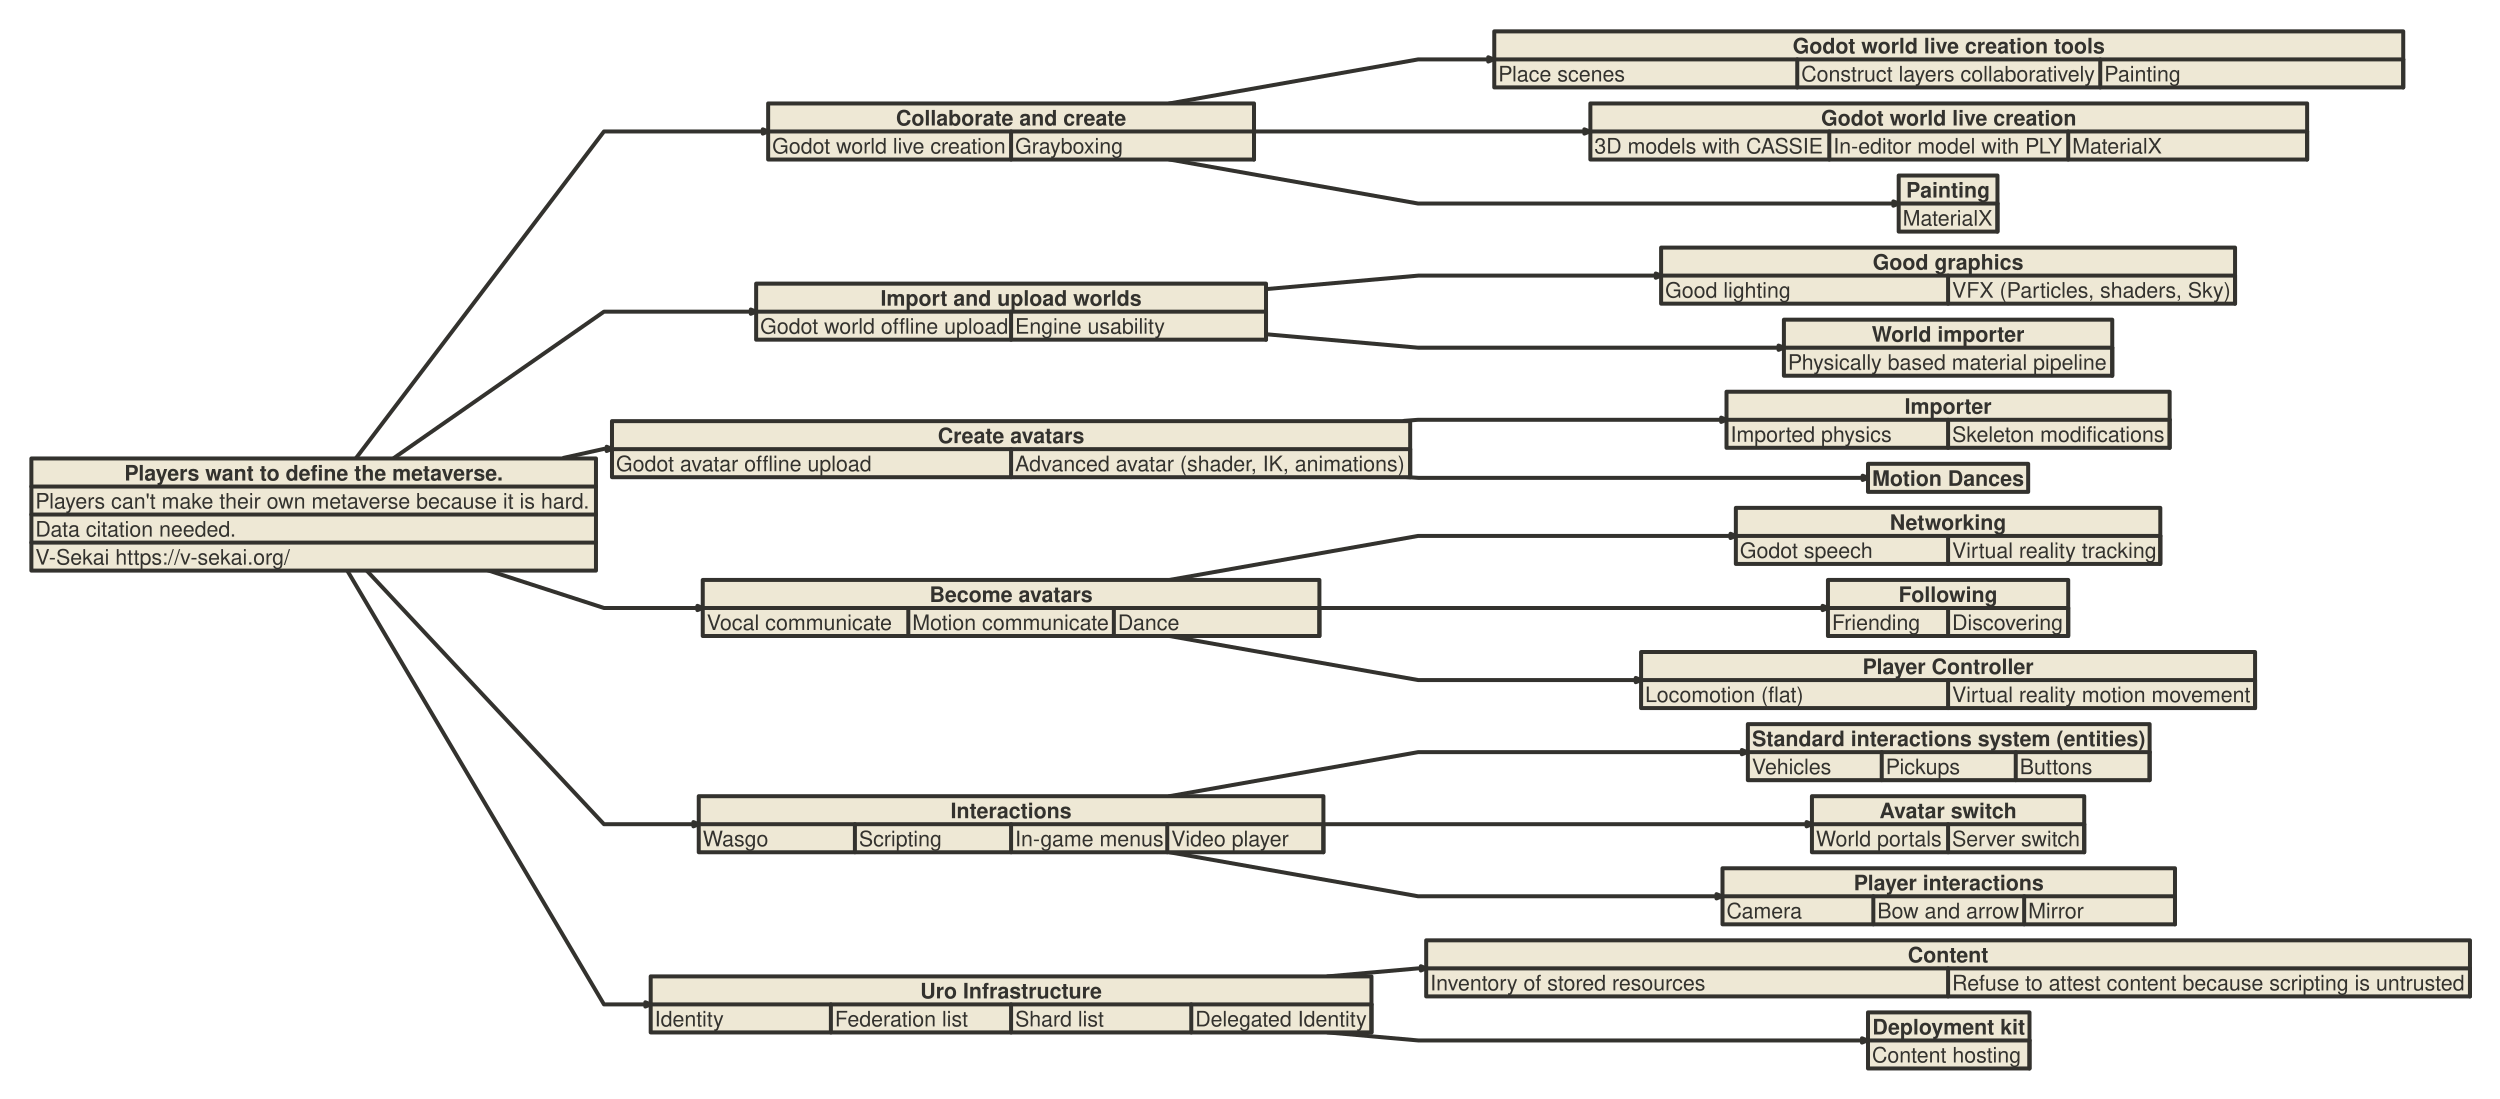
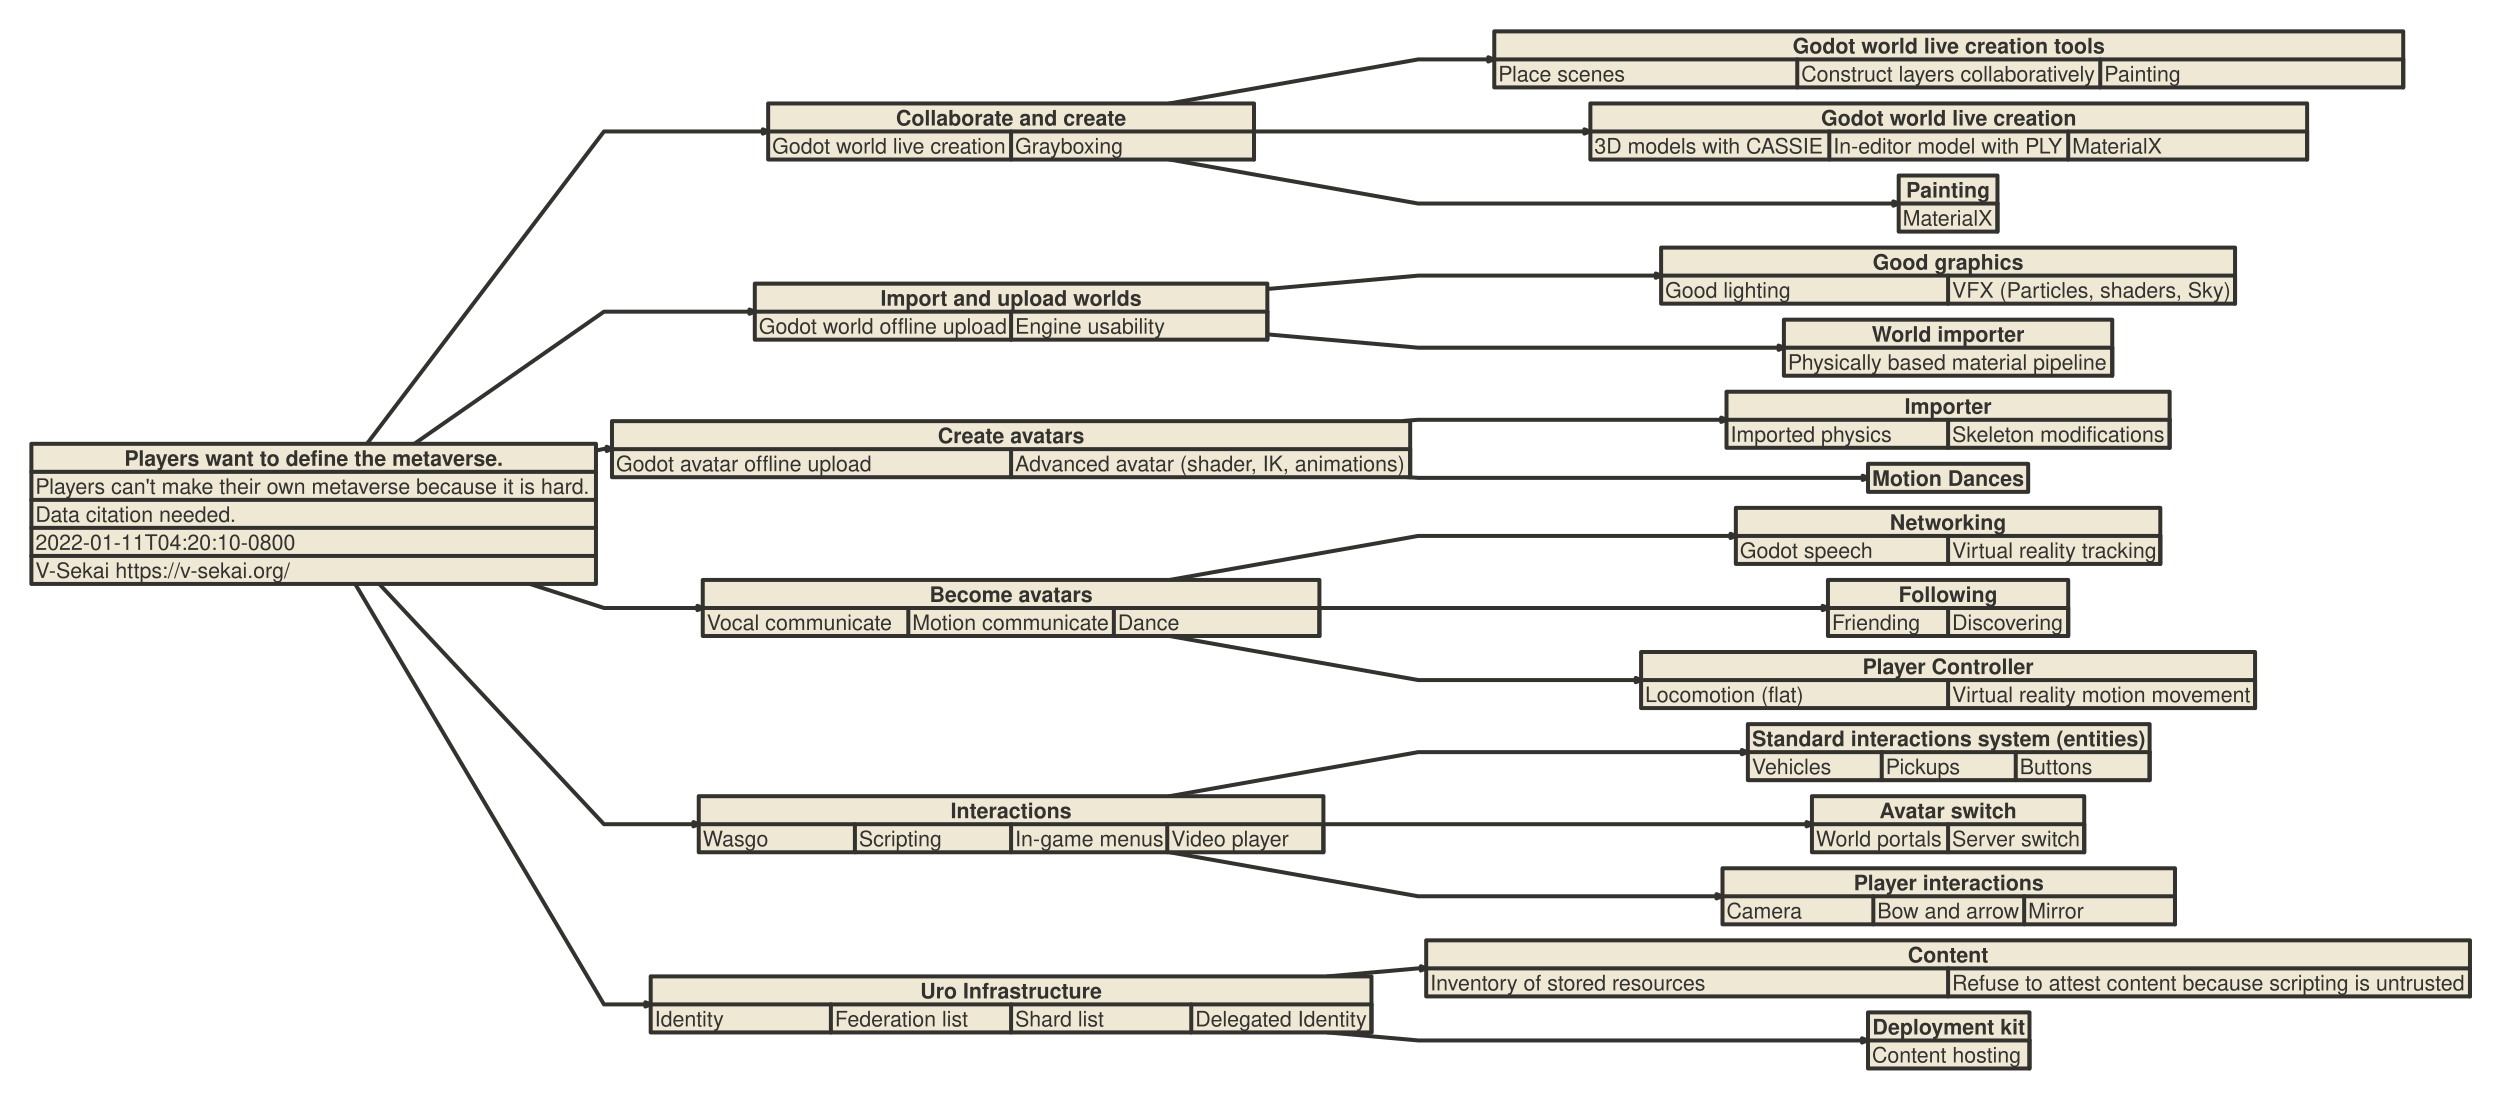
<svg xmlns="http://www.w3.org/2000/svg" version="1.1" baseProfile="full" width="1873" height="823" viewbox="0 0 1873 823" style="font:bold  12pt Helvetica, Helvetica, sans-serif;;stroke-linejoin:round;stroke-linecap:round">
  <rect x="0" y="0" height="823" width="1873" style="stroke:none; fill:transparent;" />
-   <path d="M266.9 343 L452.5 98.5 L573.5 98.5 L573.5 98.5 " style="stroke:#33322E;fill:none;stroke-dasharray:none;stroke-width:3;" />
+   <path d="M274.9 332.5 L452.5 98.5 L573.5 98.5 L573.5 98.5 " style="stroke:#33322E;fill:none;stroke-dasharray:none;stroke-width:3;" />
  <path d="M571.5 100.1 L573.5 98.5 L571.5 96.9 L575.5 98.5 Z" style="stroke:#33322E;fill:#33322E;stroke-dasharray:none;stroke-width:3;" />
  <path d="M876.1 77.5 L1062.5 44.5 L1117 44.5 L1117 44.5 " style="stroke:#33322E;fill:none;stroke-dasharray:none;stroke-width:3;" />
  <path d="M1115 46.1 L1117 44.5 L1115 42.9 L1119 44.5 Z" style="stroke:#33322E;fill:#33322E;stroke-dasharray:none;stroke-width:3;" />
  <path d="M939.5 98.5 L1062.5 98.5 L1189 98.5 L1189 98.5 " style="stroke:#33322E;fill:none;stroke-dasharray:none;stroke-width:3;" />
  <path d="M1187 100.1 L1189 98.5 L1187 96.9 L1191 98.5 Z" style="stroke:#33322E;fill:#33322E;stroke-dasharray:none;stroke-width:3;" />
  <path d="M876.1 119.5 L1062.5 152.5 L1420.5 152.5 L1420.5 152.5 " style="stroke:#33322E;fill:none;stroke-dasharray:none;stroke-width:3;" />
  <path d="M1418.5 154.1 L1420.5 152.5 L1418.5 150.9 L1422.5 152.5 Z" style="stroke:#33322E;fill:#33322E;stroke-dasharray:none;stroke-width:3;" />
-   <path d="M295.3 343 L452.5 233.5 L564.5 233.5 L564.5 233.5 " style="stroke:#33322E;fill:none;stroke-dasharray:none;stroke-width:3;" />
-   <path d="M562.5 235.1 L564.5 233.5 L562.5 231.9 L566.5 233.5 Z" style="stroke:#33322E;fill:#33322E;stroke-dasharray:none;stroke-width:3;" />
-   <path d="M948.5 216.6 L1062.5 206.5 L1242.5 206.5 L1242.5 206.5 " style="stroke:#33322E;fill:none;stroke-dasharray:none;stroke-width:3;" />
+   <path d="M310.4 332.5 L452.5 233.5 L563.5 233.5 L563.5 233.5 " style="stroke:#33322E;fill:none;stroke-dasharray:none;stroke-width:3;" />
+   <path d="M561.5 235.1 L563.5 233.5 L561.5 231.9 L565.5 233.5 Z" style="stroke:#33322E;fill:#33322E;stroke-dasharray:none;stroke-width:3;" />
+   <path d="M949.5 216.5 L1062.5 206.5 L1242.5 206.5 L1242.5 206.5 " style="stroke:#33322E;fill:none;stroke-dasharray:none;stroke-width:3;" />
  <path d="M1240.5 208.1 L1242.5 206.5 L1240.5 204.9 L1244.5 206.5 Z" style="stroke:#33322E;fill:#33322E;stroke-dasharray:none;stroke-width:3;" />
-   <path d="M948.5 250.4 L1062.5 260.5 L1334.5 260.5 L1334.5 260.5 " style="stroke:#33322E;fill:none;stroke-dasharray:none;stroke-width:3;" />
+   <path d="M949.5 250.5 L1062.5 260.5 L1334.5 260.5 L1334.5 260.5 " style="stroke:#33322E;fill:none;stroke-dasharray:none;stroke-width:3;" />
  <path d="M1332.5 262.1 L1334.5 260.5 L1332.5 258.9 L1336.5 260.5 Z" style="stroke:#33322E;fill:#33322E;stroke-dasharray:none;stroke-width:3;" />
-   <path d="M422.4 343 L452.5 336.3 L456.5 336.3 L456.5 336.3 " style="stroke:#33322E;fill:none;stroke-dasharray:none;stroke-width:3;" />
+   <path d="M446.5 337.6 L452.5 336.3 L456.5 336.3 L456.5 336.3 " style="stroke:#33322E;fill:none;stroke-dasharray:none;stroke-width:3;" />
  <path d="M454.5 337.9 L456.5 336.3 L454.5 334.7 L458.5 336.3 Z" style="stroke:#33322E;fill:#33322E;stroke-dasharray:none;stroke-width:3;" />
  <path d="M1052 315.3 L1062.5 314.5 L1291.5 314.5 L1291.5 314.5 " style="stroke:#33322E;fill:none;stroke-dasharray:none;stroke-width:3;" />
  <path d="M1289.5 316.1 L1291.5 314.5 L1289.5 312.9 L1293.5 314.5 Z" style="stroke:#33322E;fill:#33322E;stroke-dasharray:none;stroke-width:3;" />
  <path d="M1052 357.3 L1062.5 358 L1397.5 358 L1397.5 358 " style="stroke:#33322E;fill:none;stroke-dasharray:none;stroke-width:3;" />
  <path d="M1395.5 359.6 L1397.5 358 L1395.5 356.4 L1399.5 358 Z" style="stroke:#33322E;fill:#33322E;stroke-dasharray:none;stroke-width:3;" />
-   <path d="M364.6 427 L452.5 455.5 L524.5 455.5 L524.5 455.5 " style="stroke:#33322E;fill:none;stroke-dasharray:none;stroke-width:3;" />
+   <path d="M397 437.5 L452.5 455.5 L524.5 455.5 L524.5 455.5 " style="stroke:#33322E;fill:none;stroke-dasharray:none;stroke-width:3;" />
  <path d="M522.5 457.1 L524.5 455.5 L522.5 453.9 L526.5 455.5 Z" style="stroke:#33322E;fill:#33322E;stroke-dasharray:none;stroke-width:3;" />
  <path d="M876.1 434.5 L1062.5 401.5 L1298.5 401.5 L1298.5 401.5 " style="stroke:#33322E;fill:none;stroke-dasharray:none;stroke-width:3;" />
  <path d="M1296.5 403.1 L1298.5 401.5 L1296.5 399.9 L1300.5 401.5 Z" style="stroke:#33322E;fill:#33322E;stroke-dasharray:none;stroke-width:3;" />
  <path d="M988.5 455.5 L1062.5 455.5 L1367.5 455.5 L1367.5 455.5 " style="stroke:#33322E;fill:none;stroke-dasharray:none;stroke-width:3;" />
  <path d="M1365.5 457.1 L1367.5 455.5 L1365.5 453.9 L1369.5 455.5 Z" style="stroke:#33322E;fill:#33322E;stroke-dasharray:none;stroke-width:3;" />
  <path d="M876.1 476.5 L1062.5 509.5 L1227.5 509.5 L1227.5 509.5 " style="stroke:#33322E;fill:none;stroke-dasharray:none;stroke-width:3;" />
  <path d="M1225.5 511.1 L1227.5 509.5 L1225.5 507.9 L1229.5 509.5 Z" style="stroke:#33322E;fill:#33322E;stroke-dasharray:none;stroke-width:3;" />
-   <path d="M274.3 427 L452.5 617.5 L521.5 617.5 L521.5 617.5 " style="stroke:#33322E;fill:none;stroke-dasharray:none;stroke-width:3;" />
+   <path d="M284.1 437.5 L452.5 617.5 L521.5 617.5 L521.5 617.5 " style="stroke:#33322E;fill:none;stroke-dasharray:none;stroke-width:3;" />
  <path d="M519.5 619.1 L521.5 617.5 L519.5 615.9 L523.5 617.5 Z" style="stroke:#33322E;fill:#33322E;stroke-dasharray:none;stroke-width:3;" />
  <path d="M876.1 596.5 L1062.5 563.5 L1307 563.5 L1307 563.5 " style="stroke:#33322E;fill:none;stroke-dasharray:none;stroke-width:3;" />
  <path d="M1305 565.1 L1307 563.5 L1305 561.9 L1309 563.5 Z" style="stroke:#33322E;fill:#33322E;stroke-dasharray:none;stroke-width:3;" />
  <path d="M991.5 617.5 L1062.5 617.5 L1355.5 617.5 L1355.5 617.5 " style="stroke:#33322E;fill:none;stroke-dasharray:none;stroke-width:3;" />
  <path d="M1353.5 619.1 L1355.5 617.5 L1353.5 615.9 L1357.5 617.5 Z" style="stroke:#33322E;fill:#33322E;stroke-dasharray:none;stroke-width:3;" />
  <path d="M876.1 638.5 L1062.5 671.5 L1288 671.5 L1288 671.5 " style="stroke:#33322E;fill:none;stroke-dasharray:none;stroke-width:3;" />
  <path d="M1286 673.1 L1288 671.5 L1286 669.9 L1290 671.5 Z" style="stroke:#33322E;fill:#33322E;stroke-dasharray:none;stroke-width:3;" />
-   <path d="M259.9 427 L452.5 752.5 L485.5 752.5 L485.5 752.5 " style="stroke:#33322E;fill:none;stroke-dasharray:none;stroke-width:3;" />
+   <path d="M266.1 437.5 L452.5 752.5 L485.5 752.5 L485.5 752.5 " style="stroke:#33322E;fill:none;stroke-dasharray:none;stroke-width:3;" />
  <path d="M483.5 754.1 L485.5 752.5 L483.5 750.9 L487.5 752.5 Z" style="stroke:#33322E;fill:#33322E;stroke-dasharray:none;stroke-width:3;" />
  <path d="M994.7 731.5 L1062.5 725.5 L1066.5 725.5 L1066.5 725.5 " style="stroke:#33322E;fill:none;stroke-dasharray:none;stroke-width:3;" />
  <path d="M1064.5 727.1 L1066.5 725.5 L1064.5 723.9 L1068.5 725.5 Z" style="stroke:#33322E;fill:#33322E;stroke-dasharray:none;stroke-width:3;" />
  <path d="M994.7 773.5 L1062.5 779.5 L1397 779.5 L1397 779.5 " style="stroke:#33322E;fill:none;stroke-dasharray:none;stroke-width:3;" />
  <path d="M1395 781.1 L1397 779.5 L1395 777.9 L1399 779.5 Z" style="stroke:#33322E;fill:#33322E;stroke-dasharray:none;stroke-width:3;" />
+   <rect x="23.5" y="332.5" height="105" width="423" data-name="Players want to define the metaverse." style="stroke:#33322E;fill:#eee8d5;stroke-dasharray:none;stroke-width:3;" />
+   <path d="M23.5 353.5 L446.5 353.5" data-name="Players want to define the metaverse." style="stroke:#33322E;fill:none;stroke-dasharray:none;stroke-width:3;" />
+   <path d="M23.5 374.5 L446.5 374.5" data-name="Players want to define the metaverse." style="stroke:#33322E;fill:none;stroke-dasharray:none;stroke-width:3;" />
+   <path d="M23.5 395.5 L446.5 395.5" data-name="Players want to define the metaverse." style="stroke:#33322E;fill:none;stroke-dasharray:none;stroke-width:3;" />
+   <path d="M23.5 416.5 L446.5 416.5" data-name="Players want to define the metaverse." style="stroke:#33322E;fill:none;stroke-dasharray:none;stroke-width:3;" />
+   <text x="235" y="349" style="fill: #33322E;font:bold  12pt Helvetica, Helvetica, sans-serif;text-anchor: middle;" data-name="Players want to define the metaverse.">Players want to define the metaverse.</text>
+   <text x="26.5" y="370" style="fill: #33322E;font:normal  12pt Helvetica, Helvetica, sans-serif;" data-name="Players want to define the metaverse.">Players can't make their own metaverse because it is hard.</text>
+   <text x="26.5" y="391" style="fill: #33322E;font:normal  12pt Helvetica, Helvetica, sans-serif;" data-name="Players want to define the metaverse.">Data citation needed.</text>
+   <text x="26.5" y="412" style="fill: #33322E;font:normal  12pt Helvetica, Helvetica, sans-serif;" data-name="Players want to define the metaverse.">2022-01-11T04:20:10-0800</text>
+   <text x="26.5" y="433" style="fill: #33322E;font:normal  12pt Helvetica, Helvetica, sans-serif;" data-name="Players want to define the metaverse.">V-Sekai https://v-sekai.org/</text>
  <rect x="523.5" y="596.5" height="42" width="468" data-name="Interactions" style="stroke:#33322E;fill:#eee8d5;stroke-dasharray:none;stroke-width:3;" />
  <path d="M523.5 617.5 L523.5 617.5" data-name="Interactions" style="stroke:#33322E;fill:none;stroke-dasharray:none;stroke-width:3;" />
  <path d="M523.5 617.5 L991.5 617.5" data-name="Interactions" style="stroke:#33322E;fill:none;stroke-dasharray:none;stroke-width:3;" />
  <path d="M640.5 617.5 L640.5 638.5" data-name="Interactions" style="stroke:#33322E;fill:none;stroke-dasharray:none;stroke-width:3;" />
  <path d="M757.5 617.5 L757.5 638.5" data-name="Interactions" style="stroke:#33322E;fill:none;stroke-dasharray:none;stroke-width:3;" />
  <path d="M874.5 617.5 L874.5 638.5" data-name="Interactions" style="stroke:#33322E;fill:none;stroke-dasharray:none;stroke-width:3;" />
  <path d="M991.5 617.5 L991.5 638.5" data-name="Interactions" style="stroke:#33322E;fill:none;stroke-dasharray:none;stroke-width:3;" />
  <text x="757.5" y="613" style="fill: #33322E;font:bold  12pt Helvetica, Helvetica, sans-serif;text-anchor: middle;" data-name="Interactions">Interactions</text>
  <text x="526.5" y="634" style="fill: #33322E;font:normal  12pt Helvetica, Helvetica, sans-serif;" data-name="Interactions">Wasgo</text>
  <text x="643.5" y="634" style="fill: #33322E;font:normal  12pt Helvetica, Helvetica, sans-serif;" data-name="Interactions">Scripting</text>
  <text x="760.5" y="634" style="fill: #33322E;font:normal  12pt Helvetica, Helvetica, sans-serif;" data-name="Interactions">In-game menus</text>
  <text x="877.5" y="634" style="fill: #33322E;font:normal  12pt Helvetica, Helvetica, sans-serif;" data-name="Interactions">Video player</text>
  <rect x="487.5" y="731.5" height="42" width="540" data-name="Uro Infrastructure" style="stroke:#33322E;fill:#eee8d5;stroke-dasharray:none;stroke-width:3;" />
  <path d="M487.5 752.5 L487.5 752.5" data-name="Uro Infrastructure" style="stroke:#33322E;fill:none;stroke-dasharray:none;stroke-width:3;" />
  <path d="M487.5 752.5 L1027.5 752.5" data-name="Uro Infrastructure" style="stroke:#33322E;fill:none;stroke-dasharray:none;stroke-width:3;" />
  <path d="M622.5 752.5 L622.5 773.5" data-name="Uro Infrastructure" style="stroke:#33322E;fill:none;stroke-dasharray:none;stroke-width:3;" />
  <path d="M757.5 752.5 L757.5 773.5" data-name="Uro Infrastructure" style="stroke:#33322E;fill:none;stroke-dasharray:none;stroke-width:3;" />
  <path d="M892.5 752.5 L892.5 773.5" data-name="Uro Infrastructure" style="stroke:#33322E;fill:none;stroke-dasharray:none;stroke-width:3;" />
  <path d="M1027.5 752.5 L1027.5 773.5" data-name="Uro Infrastructure" style="stroke:#33322E;fill:none;stroke-dasharray:none;stroke-width:3;" />
  <text x="757.5" y="748" style="fill: #33322E;font:bold  12pt Helvetica, Helvetica, sans-serif;text-anchor: middle;" data-name="Uro Infrastructure">Uro Infrastructure</text>
  <text x="490.5" y="769" style="fill: #33322E;font:normal  12pt Helvetica, Helvetica, sans-serif;" data-name="Uro Infrastructure">Identity</text>
  <text x="625.5" y="769" style="fill: #33322E;font:normal  12pt Helvetica, Helvetica, sans-serif;" data-name="Uro Infrastructure">Federation list</text>
  <text x="760.5" y="769" style="fill: #33322E;font:normal  12pt Helvetica, Helvetica, sans-serif;" data-name="Uro Infrastructure">Shard list</text>
  <text x="895.5" y="769" style="fill: #33322E;font:normal  12pt Helvetica, Helvetica, sans-serif;" data-name="Uro Infrastructure">Delegated Identity</text>
-   <rect x="23.5" y="343.5" height="84" width="423" data-name="Players want to define the metaverse." style="stroke:#33322E;fill:#eee8d5;stroke-dasharray:none;stroke-width:3;" />
-   <path d="M23.5 364.5 L446.5 364.5" data-name="Players want to define the metaverse." style="stroke:#33322E;fill:none;stroke-dasharray:none;stroke-width:3;" />
-   <path d="M23.5 385.5 L446.5 385.5" data-name="Players want to define the metaverse." style="stroke:#33322E;fill:none;stroke-dasharray:none;stroke-width:3;" />
-   <path d="M23.5 406.5 L446.5 406.5" data-name="Players want to define the metaverse." style="stroke:#33322E;fill:none;stroke-dasharray:none;stroke-width:3;" />
-   <text x="235" y="360" style="fill: #33322E;font:bold  12pt Helvetica, Helvetica, sans-serif;text-anchor: middle;" data-name="Players want to define the metaverse.">Players want to define the metaverse.</text>
-   <text x="26.5" y="381" style="fill: #33322E;font:normal  12pt Helvetica, Helvetica, sans-serif;" data-name="Players want to define the metaverse.">Players can't make their own metaverse because it is hard.</text>
-   <text x="26.5" y="402" style="fill: #33322E;font:normal  12pt Helvetica, Helvetica, sans-serif;" data-name="Players want to define the metaverse.">Data citation needed.</text>
-   <text x="26.5" y="423" style="fill: #33322E;font:normal  12pt Helvetica, Helvetica, sans-serif;" data-name="Players want to define the metaverse.">V-Sekai https://v-sekai.org/</text>
  <rect x="1119.5" y="23.5" height="42" width="681" data-name="Godot world live creation tools" style="stroke:#33322E;fill:#eee8d5;stroke-dasharray:none;stroke-width:3;" />
  <path d="M1119.5 44.5 L1119.5 44.5" data-name="Godot world live creation tools" style="stroke:#33322E;fill:none;stroke-dasharray:none;stroke-width:3;" />
  <path d="M1119.5 44.5 L1800.5 44.5" data-name="Godot world live creation tools" style="stroke:#33322E;fill:none;stroke-dasharray:none;stroke-width:3;" />
  <path d="M1346.5 44.5 L1346.5 65.5" data-name="Godot world live creation tools" style="stroke:#33322E;fill:none;stroke-dasharray:none;stroke-width:3;" />
  <path d="M1573.5 44.5 L1573.5 65.5" data-name="Godot world live creation tools" style="stroke:#33322E;fill:none;stroke-dasharray:none;stroke-width:3;" />
  <path d="M1800.5 44.5 L1800.5 65.5" data-name="Godot world live creation tools" style="stroke:#33322E;fill:none;stroke-dasharray:none;stroke-width:3;" />
  <text x="1460" y="40" style="fill: #33322E;font:bold  12pt Helvetica, Helvetica, sans-serif;text-anchor: middle;" data-name="Godot world live creation tools">Godot world live creation tools</text>
  <text x="1122.5" y="61" style="fill: #33322E;font:normal  12pt Helvetica, Helvetica, sans-serif;" data-name="Godot world live creation tools">Place scenes</text>
  <text x="1349.5" y="61" style="fill: #33322E;font:normal  12pt Helvetica, Helvetica, sans-serif;" data-name="Godot world live creation tools">Construct layers collaboratively</text>
  <text x="1576.5" y="61" style="fill: #33322E;font:normal  12pt Helvetica, Helvetica, sans-serif;" data-name="Godot world live creation tools">Painting</text>
  <rect x="1191.5" y="77.5" height="42" width="537" data-name="Godot world live creation" style="stroke:#33322E;fill:#eee8d5;stroke-dasharray:none;stroke-width:3;" />
  <path d="M1191.5 98.5 L1191.5 98.5" data-name="Godot world live creation" style="stroke:#33322E;fill:none;stroke-dasharray:none;stroke-width:3;" />
  <path d="M1191.5 98.5 L1728.5 98.5" data-name="Godot world live creation" style="stroke:#33322E;fill:none;stroke-dasharray:none;stroke-width:3;" />
  <path d="M1370.5 98.5 L1370.5 119.5" data-name="Godot world live creation" style="stroke:#33322E;fill:none;stroke-dasharray:none;stroke-width:3;" />
  <path d="M1549.5 98.5 L1549.5 119.5" data-name="Godot world live creation" style="stroke:#33322E;fill:none;stroke-dasharray:none;stroke-width:3;" />
  <path d="M1728.5 98.5 L1728.5 119.5" data-name="Godot world live creation" style="stroke:#33322E;fill:none;stroke-dasharray:none;stroke-width:3;" />
  <text x="1460" y="94" style="fill: #33322E;font:bold  12pt Helvetica, Helvetica, sans-serif;text-anchor: middle;" data-name="Godot world live creation">Godot world live creation</text>
  <text x="1194.5" y="115" style="fill: #33322E;font:normal  12pt Helvetica, Helvetica, sans-serif;" data-name="Godot world live creation">3D models with CASSIE</text>
  <text x="1373.5" y="115" style="fill: #33322E;font:normal  12pt Helvetica, Helvetica, sans-serif;" data-name="Godot world live creation">In-editor model with PLY</text>
  <text x="1552.5" y="115" style="fill: #33322E;font:normal  12pt Helvetica, Helvetica, sans-serif;" data-name="Godot world live creation">MaterialX</text>
  <rect x="526.5" y="434.5" height="42" width="462" data-name="Become avatars" style="stroke:#33322E;fill:#eee8d5;stroke-dasharray:none;stroke-width:3;" />
  <path d="M526.5 455.5 L526.5 455.5" data-name="Become avatars" style="stroke:#33322E;fill:none;stroke-dasharray:none;stroke-width:3;" />
  <path d="M526.5 455.5 L988.5 455.5" data-name="Become avatars" style="stroke:#33322E;fill:none;stroke-dasharray:none;stroke-width:3;" />
  <path d="M680.5 455.5 L680.5 476.5" data-name="Become avatars" style="stroke:#33322E;fill:none;stroke-dasharray:none;stroke-width:3;" />
  <path d="M834.5 455.5 L834.5 476.5" data-name="Become avatars" style="stroke:#33322E;fill:none;stroke-dasharray:none;stroke-width:3;" />
  <path d="M988.5 455.5 L988.5 476.5" data-name="Become avatars" style="stroke:#33322E;fill:none;stroke-dasharray:none;stroke-width:3;" />
  <text x="757.5" y="451" style="fill: #33322E;font:bold  12pt Helvetica, Helvetica, sans-serif;text-anchor: middle;" data-name="Become avatars">Become avatars</text>
  <text x="529.5" y="472" style="fill: #33322E;font:normal  12pt Helvetica, Helvetica, sans-serif;" data-name="Become avatars">Vocal communicate</text>
  <text x="683.5" y="472" style="fill: #33322E;font:normal  12pt Helvetica, Helvetica, sans-serif;" data-name="Become avatars">Motion communicate</text>
  <text x="837.5" y="472" style="fill: #33322E;font:normal  12pt Helvetica, Helvetica, sans-serif;" data-name="Become avatars">Dance</text>
  <rect x="1309.5" y="542.5" height="42" width="301" data-name="Standard interactions system (entities)" style="stroke:#33322E;fill:#eee8d5;stroke-dasharray:none;stroke-width:3;" />
  <path d="M1309.5 563.5 L1309.5 563.5" data-name="Standard interactions system (entities)" style="stroke:#33322E;fill:none;stroke-dasharray:none;stroke-width:3;" />
  <path d="M1309.5 563.5 L1610.5 563.5" data-name="Standard interactions system (entities)" style="stroke:#33322E;fill:none;stroke-dasharray:none;stroke-width:3;" />
  <path d="M1409.8 563.5 L1409.8 584.5" data-name="Standard interactions system (entities)" style="stroke:#33322E;fill:none;stroke-dasharray:none;stroke-width:3;" />
  <path d="M1510.2 563.5 L1510.2 584.5" data-name="Standard interactions system (entities)" style="stroke:#33322E;fill:none;stroke-dasharray:none;stroke-width:3;" />
  <path d="M1610.5 563.5 L1610.5 584.5" data-name="Standard interactions system (entities)" style="stroke:#33322E;fill:none;stroke-dasharray:none;stroke-width:3;" />
  <text x="1460" y="559" style="fill: #33322E;font:bold  12pt Helvetica, Helvetica, sans-serif;text-anchor: middle;" data-name="Standard interactions system (entities)">Standard interactions system (entities)</text>
  <text x="1312.5" y="580" style="fill: #33322E;font:normal  12pt Helvetica, Helvetica, sans-serif;" data-name="Standard interactions system (entities)">Vehicles</text>
  <text x="1412.8" y="580" style="fill: #33322E;font:normal  12pt Helvetica, Helvetica, sans-serif;" data-name="Standard interactions system (entities)">Pickups</text>
  <text x="1513.2" y="580" style="fill: #33322E;font:normal  12pt Helvetica, Helvetica, sans-serif;" data-name="Standard interactions system (entities)">Buttons</text>
  <rect x="1290.5" y="650.5" height="42" width="339" data-name="Player interactions" style="stroke:#33322E;fill:#eee8d5;stroke-dasharray:none;stroke-width:3;" />
  <path d="M1290.5 671.5 L1290.5 671.5" data-name="Player interactions" style="stroke:#33322E;fill:none;stroke-dasharray:none;stroke-width:3;" />
  <path d="M1290.5 671.5 L1629.5 671.5" data-name="Player interactions" style="stroke:#33322E;fill:none;stroke-dasharray:none;stroke-width:3;" />
  <path d="M1403.5 671.5 L1403.5 692.5" data-name="Player interactions" style="stroke:#33322E;fill:none;stroke-dasharray:none;stroke-width:3;" />
  <path d="M1516.5 671.5 L1516.5 692.5" data-name="Player interactions" style="stroke:#33322E;fill:none;stroke-dasharray:none;stroke-width:3;" />
  <path d="M1629.5 671.5 L1629.5 692.5" data-name="Player interactions" style="stroke:#33322E;fill:none;stroke-dasharray:none;stroke-width:3;" />
  <text x="1460" y="667" style="fill: #33322E;font:bold  12pt Helvetica, Helvetica, sans-serif;text-anchor: middle;" data-name="Player interactions">Player interactions</text>
  <text x="1293.5" y="688" style="fill: #33322E;font:normal  12pt Helvetica, Helvetica, sans-serif;" data-name="Player interactions">Camera</text>
  <text x="1406.5" y="688" style="fill: #33322E;font:normal  12pt Helvetica, Helvetica, sans-serif;" data-name="Player interactions">Bow and arrow</text>
  <text x="1519.5" y="688" style="fill: #33322E;font:normal  12pt Helvetica, Helvetica, sans-serif;" data-name="Player interactions">Mirror</text>
  <rect x="575.5" y="77.5" height="42" width="364" data-name="Collaborate and create" style="stroke:#33322E;fill:#eee8d5;stroke-dasharray:none;stroke-width:3;" />
  <path d="M575.5 98.5 L575.5 98.5" data-name="Collaborate and create" style="stroke:#33322E;fill:none;stroke-dasharray:none;stroke-width:3;" />
  <path d="M575.5 98.5 L939.5 98.5" data-name="Collaborate and create" style="stroke:#33322E;fill:none;stroke-dasharray:none;stroke-width:3;" />
  <path d="M757.5 98.5 L757.5 119.5" data-name="Collaborate and create" style="stroke:#33322E;fill:none;stroke-dasharray:none;stroke-width:3;" />
  <path d="M939.5 98.5 L939.5 119.5" data-name="Collaborate and create" style="stroke:#33322E;fill:none;stroke-dasharray:none;stroke-width:3;" />
  <text x="757.5" y="94" style="fill: #33322E;font:bold  12pt Helvetica, Helvetica, sans-serif;text-anchor: middle;" data-name="Collaborate and create">Collaborate and create</text>
  <text x="578.5" y="115" style="fill: #33322E;font:normal  12pt Helvetica, Helvetica, sans-serif;" data-name="Collaborate and create">Godot world live creation</text>
  <text x="760.5" y="115" style="fill: #33322E;font:normal  12pt Helvetica, Helvetica, sans-serif;" data-name="Collaborate and create">Grayboxing</text>
-   <rect x="566.5" y="212.5" height="42" width="382" data-name="Import and upload worlds" style="stroke:#33322E;fill:#eee8d5;stroke-dasharray:none;stroke-width:3;" />
-   <path d="M566.5 233.5 L566.5 233.5" data-name="Import and upload worlds" style="stroke:#33322E;fill:none;stroke-dasharray:none;stroke-width:3;" />
-   <path d="M566.5 233.5 L948.5 233.5" data-name="Import and upload worlds" style="stroke:#33322E;fill:none;stroke-dasharray:none;stroke-width:3;" />
+   <rect x="565.5" y="212.5" height="42" width="384" data-name="Import and upload worlds" style="stroke:#33322E;fill:#eee8d5;stroke-dasharray:none;stroke-width:3;" />
+   <path d="M565.5 233.5 L565.5 233.5" data-name="Import and upload worlds" style="stroke:#33322E;fill:none;stroke-dasharray:none;stroke-width:3;" />
+   <path d="M565.5 233.5 L949.5 233.5" data-name="Import and upload worlds" style="stroke:#33322E;fill:none;stroke-dasharray:none;stroke-width:3;" />
  <path d="M757.5 233.5 L757.5 254.5" data-name="Import and upload worlds" style="stroke:#33322E;fill:none;stroke-dasharray:none;stroke-width:3;" />
-   <path d="M948.5 233.5 L948.5 254.5" data-name="Import and upload worlds" style="stroke:#33322E;fill:none;stroke-dasharray:none;stroke-width:3;" />
+   <path d="M949.5 233.5 L949.5 254.5" data-name="Import and upload worlds" style="stroke:#33322E;fill:none;stroke-dasharray:none;stroke-width:3;" />
  <text x="757.5" y="229" style="fill: #33322E;font:bold  12pt Helvetica, Helvetica, sans-serif;text-anchor: middle;" data-name="Import and upload worlds">Import and upload worlds</text>
-   <text x="569.5" y="250" style="fill: #33322E;font:normal  12pt Helvetica, Helvetica, sans-serif;" data-name="Import and upload worlds">Godot world offline upload</text>
+   <text x="568.5" y="250" style="fill: #33322E;font:normal  12pt Helvetica, Helvetica, sans-serif;" data-name="Import and upload worlds">Godot world offline upload</text>
  <text x="760.5" y="250" style="fill: #33322E;font:normal  12pt Helvetica, Helvetica, sans-serif;" data-name="Import and upload worlds">Engine usability</text>
  <rect x="1244.5" y="185.5" height="42" width="430" data-name="Good graphics" style="stroke:#33322E;fill:#eee8d5;stroke-dasharray:none;stroke-width:3;" />
  <path d="M1244.5 206.5 L1244.5 206.5" data-name="Good graphics" style="stroke:#33322E;fill:none;stroke-dasharray:none;stroke-width:3;" />
  <path d="M1244.5 206.5 L1674.5 206.5" data-name="Good graphics" style="stroke:#33322E;fill:none;stroke-dasharray:none;stroke-width:3;" />
  <path d="M1459.5 206.5 L1459.5 227.5" data-name="Good graphics" style="stroke:#33322E;fill:none;stroke-dasharray:none;stroke-width:3;" />
  <path d="M1674.5 206.5 L1674.5 227.5" data-name="Good graphics" style="stroke:#33322E;fill:none;stroke-dasharray:none;stroke-width:3;" />
  <text x="1459.5" y="202" style="fill: #33322E;font:bold  12pt Helvetica, Helvetica, sans-serif;text-anchor: middle;" data-name="Good graphics">Good graphics</text>
  <text x="1247.5" y="223" style="fill: #33322E;font:normal  12pt Helvetica, Helvetica, sans-serif;" data-name="Good graphics">Good lighting</text>
  <text x="1462.5" y="223" style="fill: #33322E;font:normal  12pt Helvetica, Helvetica, sans-serif;" data-name="Good graphics">VFX (Particles, shaders, Sky)</text>
  <rect x="458.5" y="315.5" height="42" width="598" data-name="Create avatars" style="stroke:#33322E;fill:#eee8d5;stroke-dasharray:none;stroke-width:3;" />
  <path d="M458.5 336.5 L458.5 336.5" data-name="Create avatars" style="stroke:#33322E;fill:none;stroke-dasharray:none;stroke-width:3;" />
  <path d="M458.5 336.5 L1056.5 336.5" data-name="Create avatars" style="stroke:#33322E;fill:none;stroke-dasharray:none;stroke-width:3;" />
  <path d="M757.5 336.5 L757.5 357.5" data-name="Create avatars" style="stroke:#33322E;fill:none;stroke-dasharray:none;stroke-width:3;" />
  <path d="M1056.5 336.5 L1056.5 357.5" data-name="Create avatars" style="stroke:#33322E;fill:none;stroke-dasharray:none;stroke-width:3;" />
  <text x="757.5" y="332" style="fill: #33322E;font:bold  12pt Helvetica, Helvetica, sans-serif;text-anchor: middle;" data-name="Create avatars">Create avatars</text>
  <text x="461.5" y="353" style="fill: #33322E;font:normal  12pt Helvetica, Helvetica, sans-serif;" data-name="Create avatars">Godot avatar offline upload</text>
  <text x="760.5" y="353" style="fill: #33322E;font:normal  12pt Helvetica, Helvetica, sans-serif;" data-name="Create avatars">Advanced avatar (shader, IK, animations)</text>
  <rect x="1293.5" y="293.5" height="42" width="332" data-name="Importer" style="stroke:#33322E;fill:#eee8d5;stroke-dasharray:none;stroke-width:3;" />
  <path d="M1293.5 314.5 L1293.5 314.5" data-name="Importer" style="stroke:#33322E;fill:none;stroke-dasharray:none;stroke-width:3;" />
  <path d="M1293.5 314.5 L1625.5 314.5" data-name="Importer" style="stroke:#33322E;fill:none;stroke-dasharray:none;stroke-width:3;" />
  <path d="M1459.5 314.5 L1459.5 335.5" data-name="Importer" style="stroke:#33322E;fill:none;stroke-dasharray:none;stroke-width:3;" />
  <path d="M1625.5 314.5 L1625.5 335.5" data-name="Importer" style="stroke:#33322E;fill:none;stroke-dasharray:none;stroke-width:3;" />
  <text x="1459.5" y="310" style="fill: #33322E;font:bold  12pt Helvetica, Helvetica, sans-serif;text-anchor: middle;" data-name="Importer">Importer</text>
  <text x="1296.5" y="331" style="fill: #33322E;font:normal  12pt Helvetica, Helvetica, sans-serif;" data-name="Importer">Imported physics</text>
  <text x="1462.5" y="331" style="fill: #33322E;font:normal  12pt Helvetica, Helvetica, sans-serif;" data-name="Importer">Skeleton modifications</text>
  <rect x="1300.5" y="380.5" height="42" width="318" data-name="Networking" style="stroke:#33322E;fill:#eee8d5;stroke-dasharray:none;stroke-width:3;" />
  <path d="M1300.5 401.5 L1300.5 401.5" data-name="Networking" style="stroke:#33322E;fill:none;stroke-dasharray:none;stroke-width:3;" />
  <path d="M1300.5 401.5 L1618.5 401.5" data-name="Networking" style="stroke:#33322E;fill:none;stroke-dasharray:none;stroke-width:3;" />
  <path d="M1459.5 401.5 L1459.5 422.5" data-name="Networking" style="stroke:#33322E;fill:none;stroke-dasharray:none;stroke-width:3;" />
  <path d="M1618.5 401.5 L1618.5 422.5" data-name="Networking" style="stroke:#33322E;fill:none;stroke-dasharray:none;stroke-width:3;" />
  <text x="1459.5" y="397" style="fill: #33322E;font:bold  12pt Helvetica, Helvetica, sans-serif;text-anchor: middle;" data-name="Networking">Networking</text>
  <text x="1303.5" y="418" style="fill: #33322E;font:normal  12pt Helvetica, Helvetica, sans-serif;" data-name="Networking">Godot speech</text>
  <text x="1462.5" y="418" style="fill: #33322E;font:normal  12pt Helvetica, Helvetica, sans-serif;" data-name="Networking">Virtual reality tracking</text>
  <rect x="1369.5" y="434.5" height="42" width="180" data-name="Following" style="stroke:#33322E;fill:#eee8d5;stroke-dasharray:none;stroke-width:3;" />
  <path d="M1369.5 455.5 L1369.5 455.5" data-name="Following" style="stroke:#33322E;fill:none;stroke-dasharray:none;stroke-width:3;" />
  <path d="M1369.5 455.5 L1549.5 455.5" data-name="Following" style="stroke:#33322E;fill:none;stroke-dasharray:none;stroke-width:3;" />
  <path d="M1459.5 455.5 L1459.5 476.5" data-name="Following" style="stroke:#33322E;fill:none;stroke-dasharray:none;stroke-width:3;" />
  <path d="M1549.5 455.5 L1549.5 476.5" data-name="Following" style="stroke:#33322E;fill:none;stroke-dasharray:none;stroke-width:3;" />
  <text x="1459.5" y="451" style="fill: #33322E;font:bold  12pt Helvetica, Helvetica, sans-serif;text-anchor: middle;" data-name="Following">Following</text>
  <text x="1372.5" y="472" style="fill: #33322E;font:normal  12pt Helvetica, Helvetica, sans-serif;" data-name="Following">Friending</text>
  <text x="1462.5" y="472" style="fill: #33322E;font:normal  12pt Helvetica, Helvetica, sans-serif;" data-name="Following">Discovering</text>
  <rect x="1229.5" y="488.5" height="42" width="460" data-name="Player Controller" style="stroke:#33322E;fill:#eee8d5;stroke-dasharray:none;stroke-width:3;" />
  <path d="M1229.5 509.5 L1229.5 509.5" data-name="Player Controller" style="stroke:#33322E;fill:none;stroke-dasharray:none;stroke-width:3;" />
  <path d="M1229.5 509.5 L1689.5 509.5" data-name="Player Controller" style="stroke:#33322E;fill:none;stroke-dasharray:none;stroke-width:3;" />
  <path d="M1459.5 509.5 L1459.5 530.5" data-name="Player Controller" style="stroke:#33322E;fill:none;stroke-dasharray:none;stroke-width:3;" />
  <path d="M1689.5 509.5 L1689.5 530.5" data-name="Player Controller" style="stroke:#33322E;fill:none;stroke-dasharray:none;stroke-width:3;" />
  <text x="1459.5" y="505" style="fill: #33322E;font:bold  12pt Helvetica, Helvetica, sans-serif;text-anchor: middle;" data-name="Player Controller">Player Controller</text>
  <text x="1232.5" y="526" style="fill: #33322E;font:normal  12pt Helvetica, Helvetica, sans-serif;" data-name="Player Controller">Locomotion (flat)</text>
  <text x="1462.5" y="526" style="fill: #33322E;font:normal  12pt Helvetica, Helvetica, sans-serif;" data-name="Player Controller">Virtual reality motion movement</text>
  <rect x="1357.5" y="596.5" height="42" width="204" data-name="Avatar switch" style="stroke:#33322E;fill:#eee8d5;stroke-dasharray:none;stroke-width:3;" />
  <path d="M1357.5 617.5 L1357.5 617.5" data-name="Avatar switch" style="stroke:#33322E;fill:none;stroke-dasharray:none;stroke-width:3;" />
  <path d="M1357.5 617.5 L1561.5 617.5" data-name="Avatar switch" style="stroke:#33322E;fill:none;stroke-dasharray:none;stroke-width:3;" />
  <path d="M1459.5 617.5 L1459.5 638.5" data-name="Avatar switch" style="stroke:#33322E;fill:none;stroke-dasharray:none;stroke-width:3;" />
  <path d="M1561.5 617.5 L1561.5 638.5" data-name="Avatar switch" style="stroke:#33322E;fill:none;stroke-dasharray:none;stroke-width:3;" />
  <text x="1459.5" y="613" style="fill: #33322E;font:bold  12pt Helvetica, Helvetica, sans-serif;text-anchor: middle;" data-name="Avatar switch">Avatar switch</text>
  <text x="1360.5" y="634" style="fill: #33322E;font:normal  12pt Helvetica, Helvetica, sans-serif;" data-name="Avatar switch">World portals</text>
  <text x="1462.5" y="634" style="fill: #33322E;font:normal  12pt Helvetica, Helvetica, sans-serif;" data-name="Avatar switch">Server switch</text>
  <rect x="1068.5" y="704.5" height="42" width="782" data-name="Content" style="stroke:#33322E;fill:#eee8d5;stroke-dasharray:none;stroke-width:3;" />
  <path d="M1068.5 725.5 L1068.5 725.5" data-name="Content" style="stroke:#33322E;fill:none;stroke-dasharray:none;stroke-width:3;" />
  <path d="M1068.5 725.5 L1850.5 725.5" data-name="Content" style="stroke:#33322E;fill:none;stroke-dasharray:none;stroke-width:3;" />
  <path d="M1459.5 725.5 L1459.5 746.5" data-name="Content" style="stroke:#33322E;fill:none;stroke-dasharray:none;stroke-width:3;" />
  <path d="M1850.5 725.5 L1850.5 746.5" data-name="Content" style="stroke:#33322E;fill:none;stroke-dasharray:none;stroke-width:3;" />
  <text x="1459.5" y="721" style="fill: #33322E;font:bold  12pt Helvetica, Helvetica, sans-serif;text-anchor: middle;" data-name="Content">Content</text>
  <text x="1071.5" y="742" style="fill: #33322E;font:normal  12pt Helvetica, Helvetica, sans-serif;" data-name="Content">Inventory of stored resources</text>
  <text x="1462.5" y="742" style="fill: #33322E;font:normal  12pt Helvetica, Helvetica, sans-serif;" data-name="Content">Refuse to attest content because scripting is untrusted</text>
  <rect x="1422.5" y="131.5" height="42" width="74" data-name="Painting" style="stroke:#33322E;fill:#eee8d5;stroke-dasharray:none;stroke-width:3;" />
  <path d="M1422.5 152.5 L1422.5 152.5" data-name="Painting" style="stroke:#33322E;fill:none;stroke-dasharray:none;stroke-width:3;" />
  <path d="M1422.5 152.5 L1496.5 152.5" data-name="Painting" style="stroke:#33322E;fill:none;stroke-dasharray:none;stroke-width:3;" />
  <path d="M1496.5 152.5 L1496.5 173.5" data-name="Painting" style="stroke:#33322E;fill:none;stroke-dasharray:none;stroke-width:3;" />
  <text x="1459.5" y="148" style="fill: #33322E;font:bold  12pt Helvetica, Helvetica, sans-serif;text-anchor: middle;" data-name="Painting">Painting</text>
  <text x="1425.5" y="169" style="fill: #33322E;font:normal  12pt Helvetica, Helvetica, sans-serif;" data-name="Painting">MaterialX</text>
  <rect x="1336.5" y="239.5" height="42" width="246" data-name="World importer" style="stroke:#33322E;fill:#eee8d5;stroke-dasharray:none;stroke-width:3;" />
  <path d="M1336.5 260.5 L1336.5 260.5" data-name="World importer" style="stroke:#33322E;fill:none;stroke-dasharray:none;stroke-width:3;" />
  <path d="M1336.5 260.5 L1582.5 260.5" data-name="World importer" style="stroke:#33322E;fill:none;stroke-dasharray:none;stroke-width:3;" />
  <path d="M1582.5 260.5 L1582.5 281.5" data-name="World importer" style="stroke:#33322E;fill:none;stroke-dasharray:none;stroke-width:3;" />
  <text x="1459.5" y="256" style="fill: #33322E;font:bold  12pt Helvetica, Helvetica, sans-serif;text-anchor: middle;" data-name="World importer">World importer</text>
  <text x="1339.5" y="277" style="fill: #33322E;font:normal  12pt Helvetica, Helvetica, sans-serif;" data-name="World importer">Physically based material pipeline</text>
  <rect x="1399.5" y="758.5" height="42" width="121" data-name="Deployment kit" style="stroke:#33322E;fill:#eee8d5;stroke-dasharray:none;stroke-width:3;" />
  <path d="M1399.5 779.5 L1399.5 779.5" data-name="Deployment kit" style="stroke:#33322E;fill:none;stroke-dasharray:none;stroke-width:3;" />
  <path d="M1399.5 779.5 L1520.5 779.5" data-name="Deployment kit" style="stroke:#33322E;fill:none;stroke-dasharray:none;stroke-width:3;" />
  <path d="M1520.5 779.5 L1520.5 800.5" data-name="Deployment kit" style="stroke:#33322E;fill:none;stroke-dasharray:none;stroke-width:3;" />
  <text x="1460" y="775" style="fill: #33322E;font:bold  12pt Helvetica, Helvetica, sans-serif;text-anchor: middle;" data-name="Deployment kit">Deployment kit</text>
  <text x="1402.5" y="796" style="fill: #33322E;font:normal  12pt Helvetica, Helvetica, sans-serif;" data-name="Deployment kit">Content hosting</text>
  <rect x="1399.5" y="347.5" height="21" width="120" data-name="Motion Dances" style="stroke:#33322E;fill:#eee8d5;stroke-dasharray:none;stroke-width:3;" />
  <text x="1459.5" y="364" style="fill: #33322E;font:bold  12pt Helvetica, Helvetica, sans-serif;text-anchor: middle;" data-name="Motion Dances">Motion Dances</text>
</svg>
